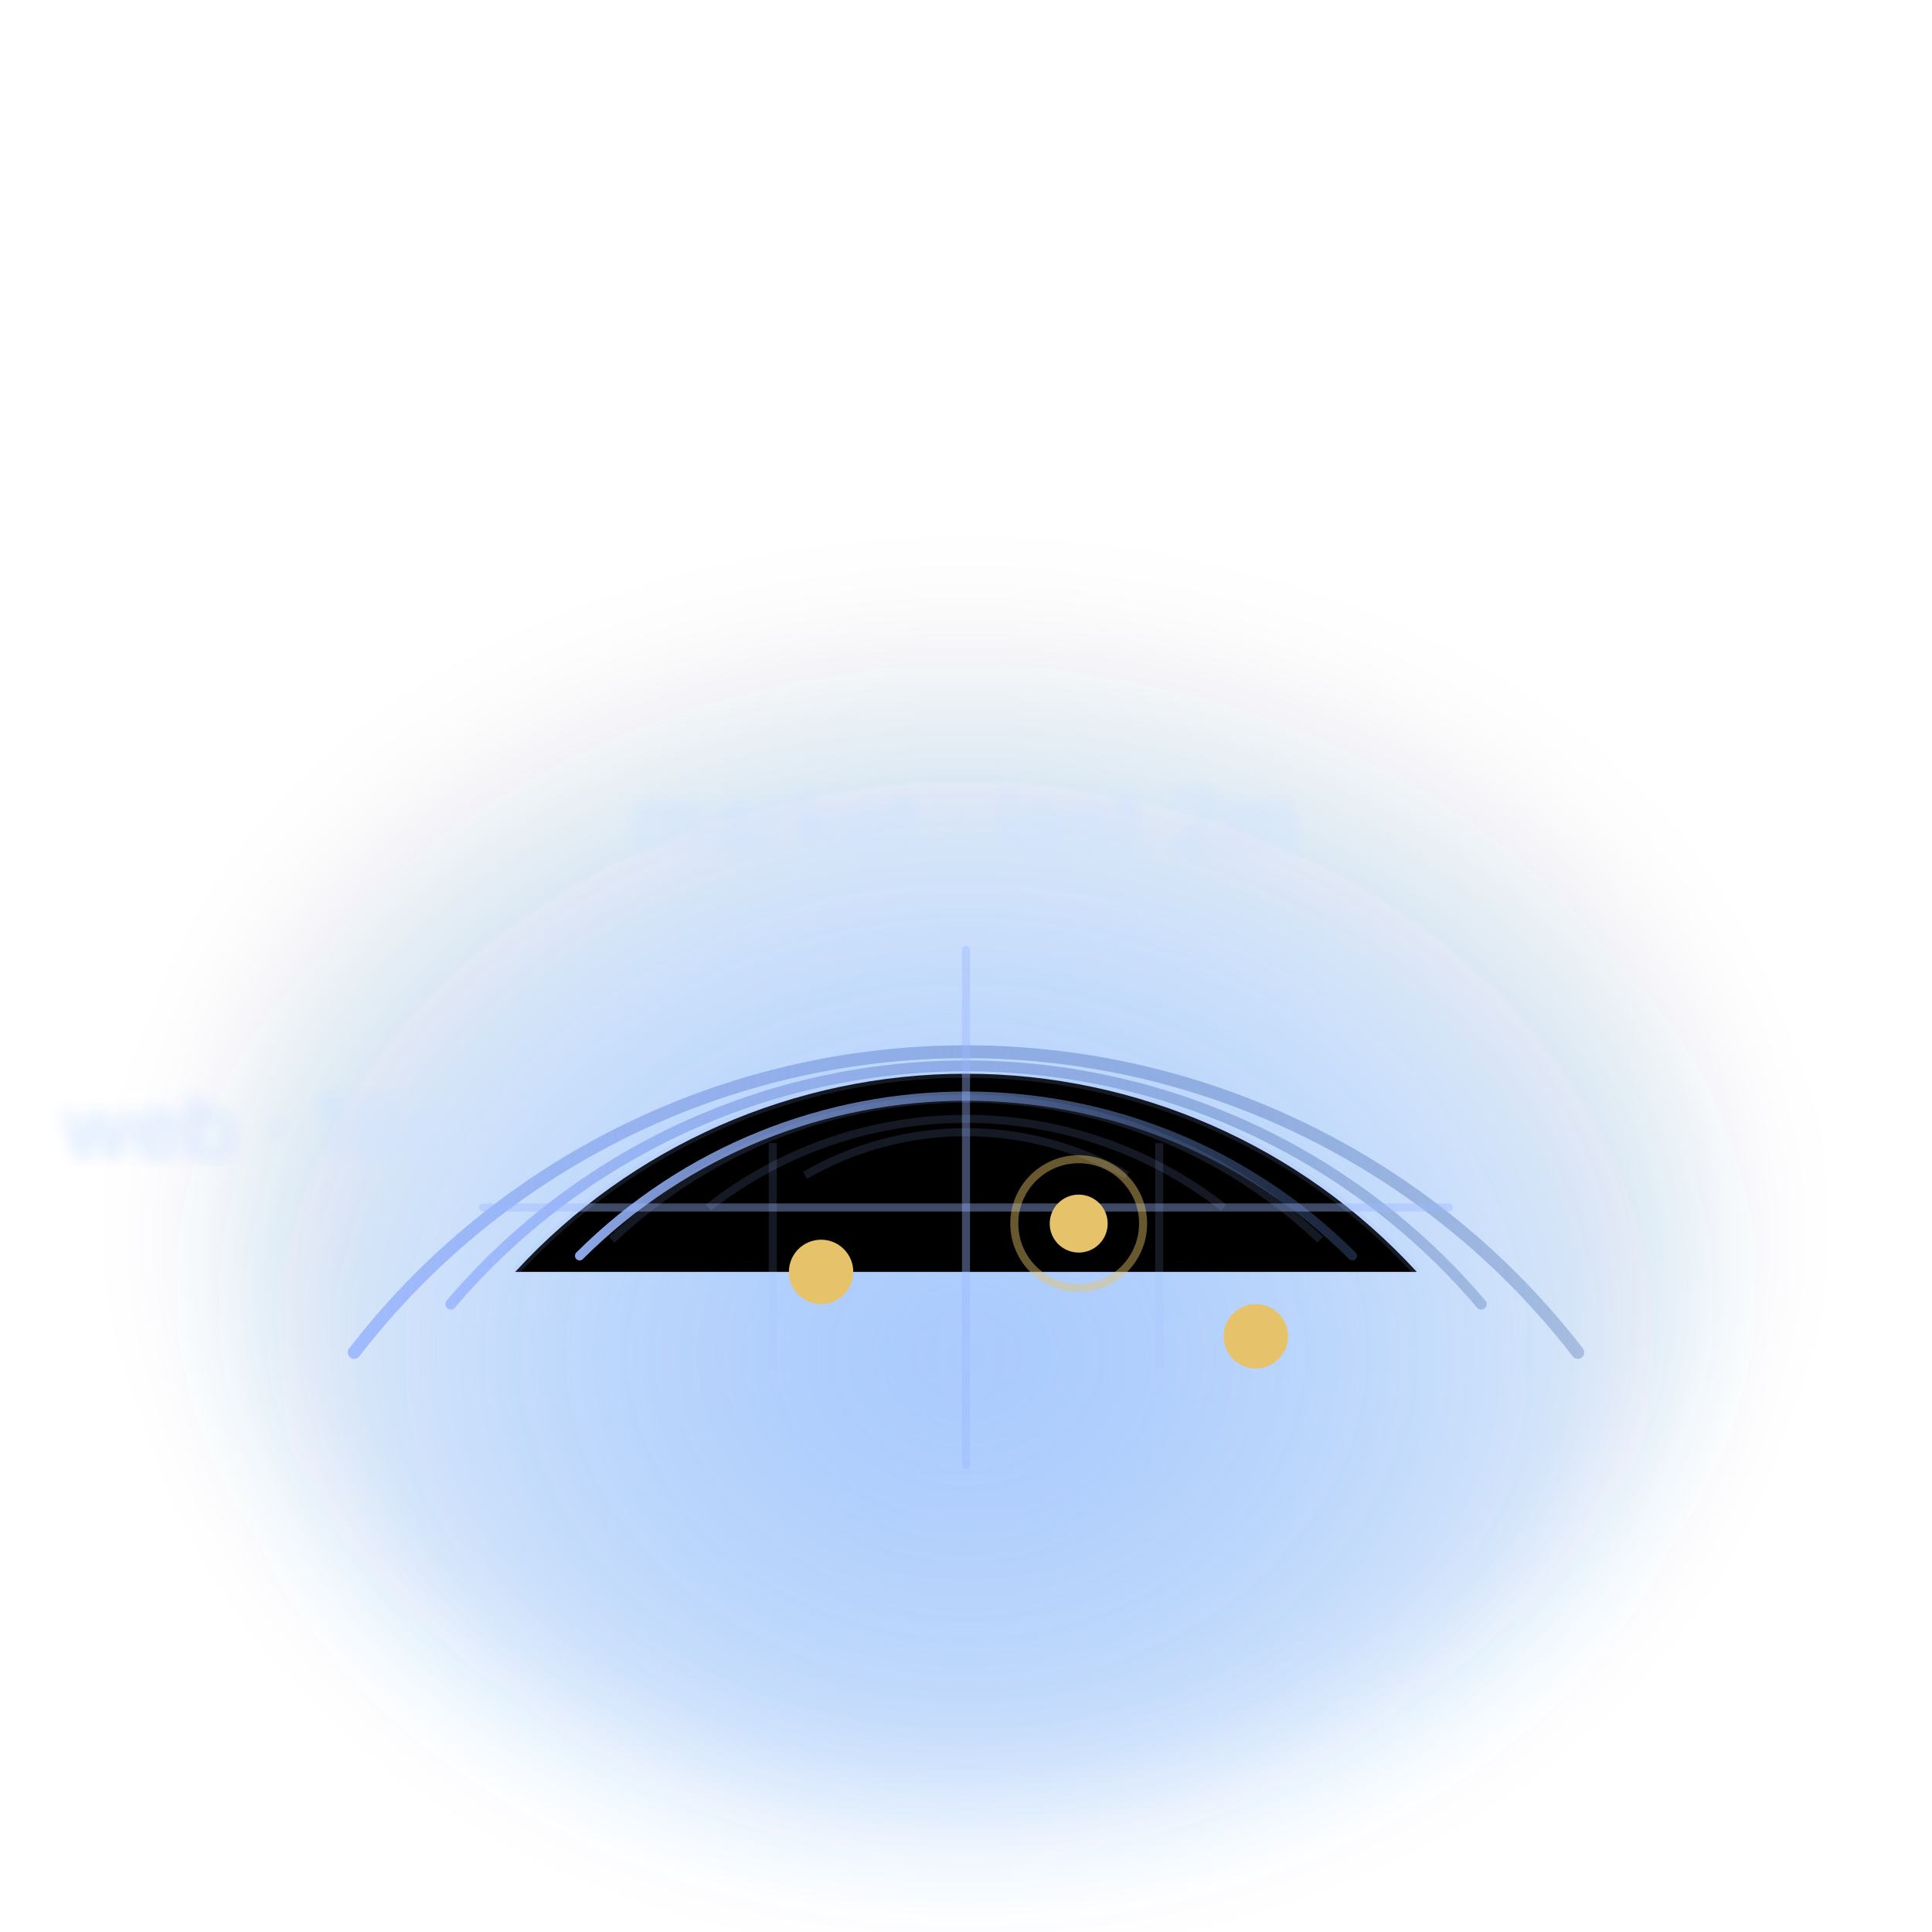
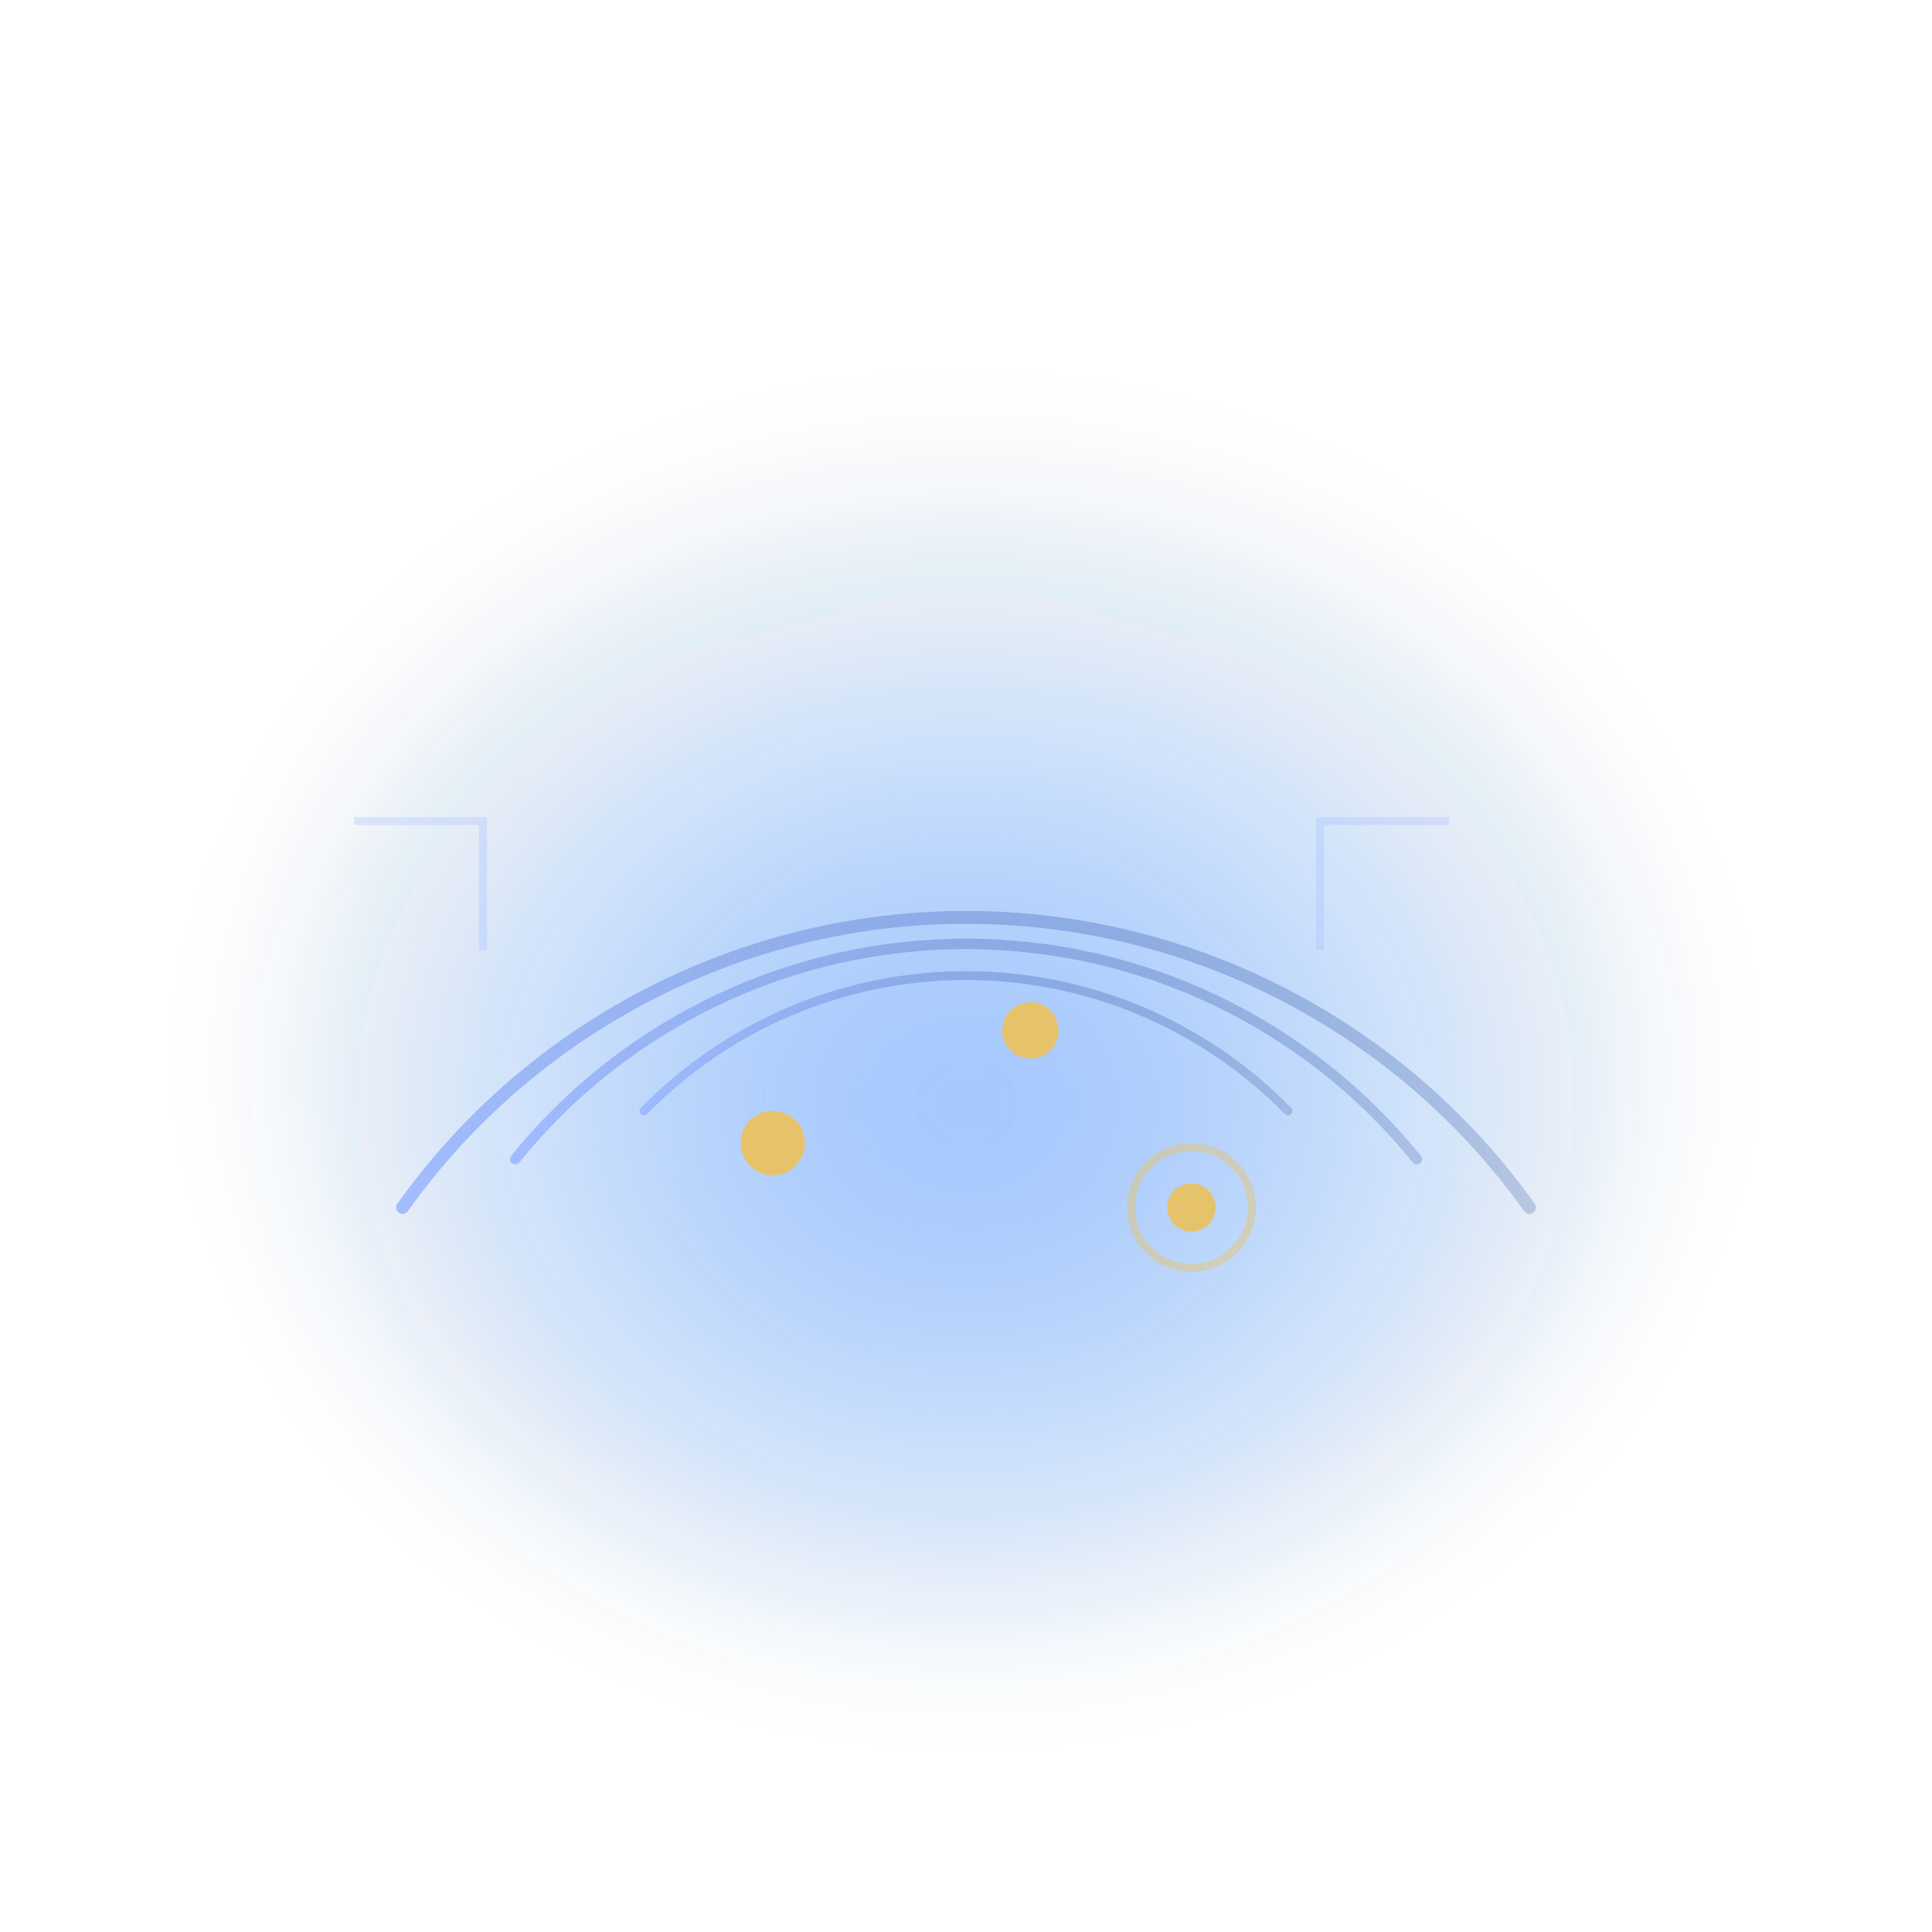
<svg xmlns="http://www.w3.org/2000/svg" width="240" height="240" viewBox="0 0 240 240">
  <defs>
-     <radialGradient id="cg" cx="50%" cy="62%" r="60%">
-       <stop offset="0" stop-color="#6FA6FF" stop-opacity=".60" />
-       <stop offset=".65" stop-color="#2A7FF0" stop-opacity=".22" />
-       <stop offset="1" stop-color="#0b1119" stop-opacity="0" />
+     <radialGradient id="cg" cx="50%" cy="55%" r="58%">
+       <stop offset="0" stop-color="#6FA6FF" stop-opacity=".65" />
+       <stop offset=".6" stop-color="#2A7FF0" stop-opacity=".20" />
+       <stop offset="1" stop-color="#1B2A44" stop-opacity="0" />
    </radialGradient>
    <linearGradient id="rail" x1="0" y1="0" x2="1" y2="0">
      <stop offset="0" stop-color="#9BB7FF" stop-opacity=".9" />
-       <stop offset="1" stop-color="#4C6FAE" stop-opacity=".34" />
+       <stop offset="1" stop-color="#4C6FAE" stop-opacity=".3" />
    </linearGradient>
-     <filter id="soft">
+     <filter id="blur" x="-50%" y="-50%" width="200%" height="200%">
      <feGaussianBlur stdDeviation="8" />
    </filter>
-     <filter id="txtGlow">
-       <feGaussianBlur stdDeviation="1.2" />
-     </filter>
  </defs>
-   <ellipse cx="120" cy="150" rx="92" ry="76" fill="url(#cg)" filter="url(#soft)" />
-   <g stroke="rgba(155,183,255,.14)" stroke-width="1">
-     <path d="M64,158 A76,76 0 0 1 176,158" />
-     <path d="M76,154 A64,64 0 0 1 164,154" />
-     <path d="M88,150 A52,52 0 0 1 152,150" />
-     <path d="M100,146 A40,40 0 0 1 140,146" />
-     <line x1="96" y1="142" x2="96" y2="170" />
-     <line x1="144" y1="142" x2="144" y2="170" />
+   <ellipse cx="120" cy="130" rx="84" ry="72" fill="url(#cg)" filter="url(#blur)" />
+   <g fill="none" stroke="url(#rail)" stroke-linecap="round">
+     <path d="M50,150 A86,86 0 0 1 190,150" stroke-width="1.6" />
+     <path d="M64,144 A72,72 0 0 1 176,144" stroke-width="1.3" />
+     <path d="M80,138 A56,56 0 0 1 160,138" stroke-width="1.1" />
  </g>
-   <g fill="none" stroke="url(#rail)" stroke-linecap="round">
-     <path d="M44,168 A96,96 0 0 1 196,168" stroke-width="1.6" />
-     <path d="M56,162 A84,84 0 0 1 184,162" stroke-width="1.35" />
-     <path d="M72,156 A68,68 0 0 1 168,156" stroke-width="1.15" />
-   </g>
-   <g stroke="rgba(155,183,255,.40)" stroke-linecap="round">
-     <line x1="60" y1="150" x2="180" y2="150" stroke-width="1" />
-     <line x1="120" y1="118" x2="120" y2="182" stroke-width="1" />
+   <g fill="none" stroke="rgba(155,183,255,.28)" stroke-width="1">
+     <path d="M44,102 h16 v16" />
+     <path d="M180,102 h16 v16" transform="scale(-1,1) translate(-360,0)" />
  </g>
  <g fill="#E6C36B">
-     <circle cx="102" cy="158" r="4" />
-     <circle cx="134" cy="152" r="3.6" />
-     <circle cx="156" cy="166" r="4" />
+     <circle cx="96" cy="142" r="4" />
+     <circle cx="148" cy="150" r="3" />
+     <circle cx="128" cy="128" r="3.5" />
  </g>
-   <circle cx="134" cy="152" r="8" fill="none" stroke="#E6C36B" stroke-opacity=".45" />
-   <g font-family="Inter, system-ui" font-size="11" fill="#CFE2FF">
-     <text x="56" y="150" text-anchor="end" dy="-6" filter="url(#txtGlow)">web · 18s</text>
-     <text x="120" y="112" text-anchor="middle" dy="-6" filter="url(#txtGlow)">market · last 2m</text>
+   <g stroke="#E6C36B" stroke-opacity=".45" fill="none">
+     <circle cx="148" cy="150" r="7.5" />
  </g>
</svg>
